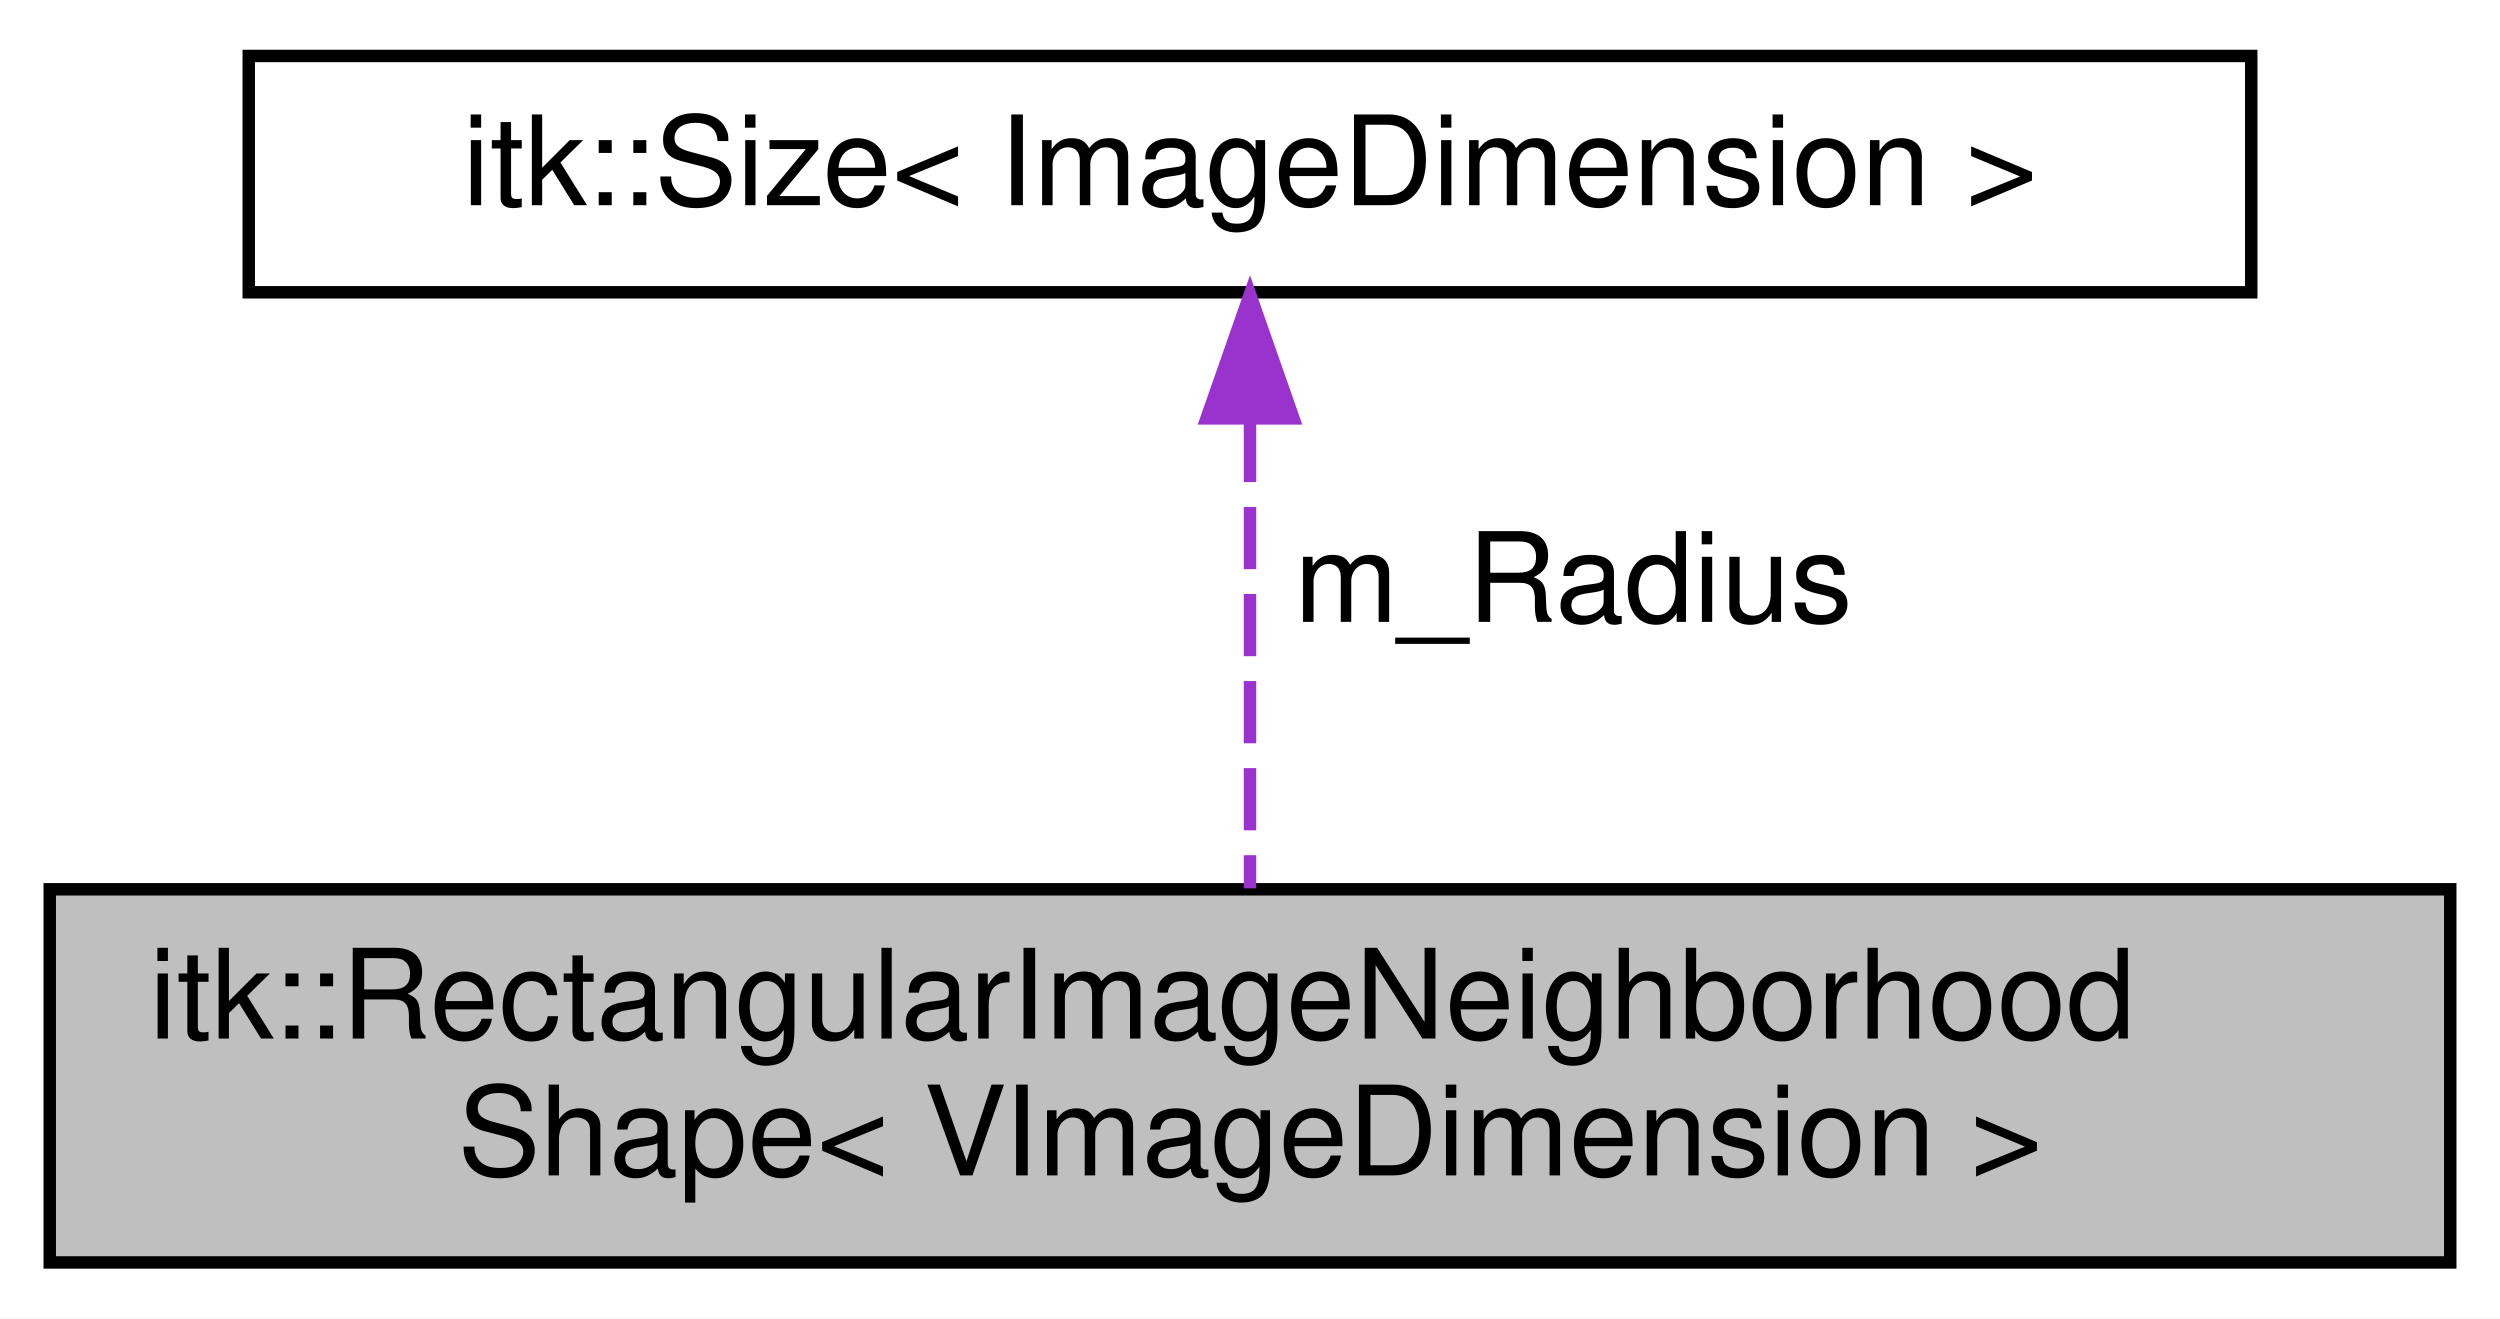
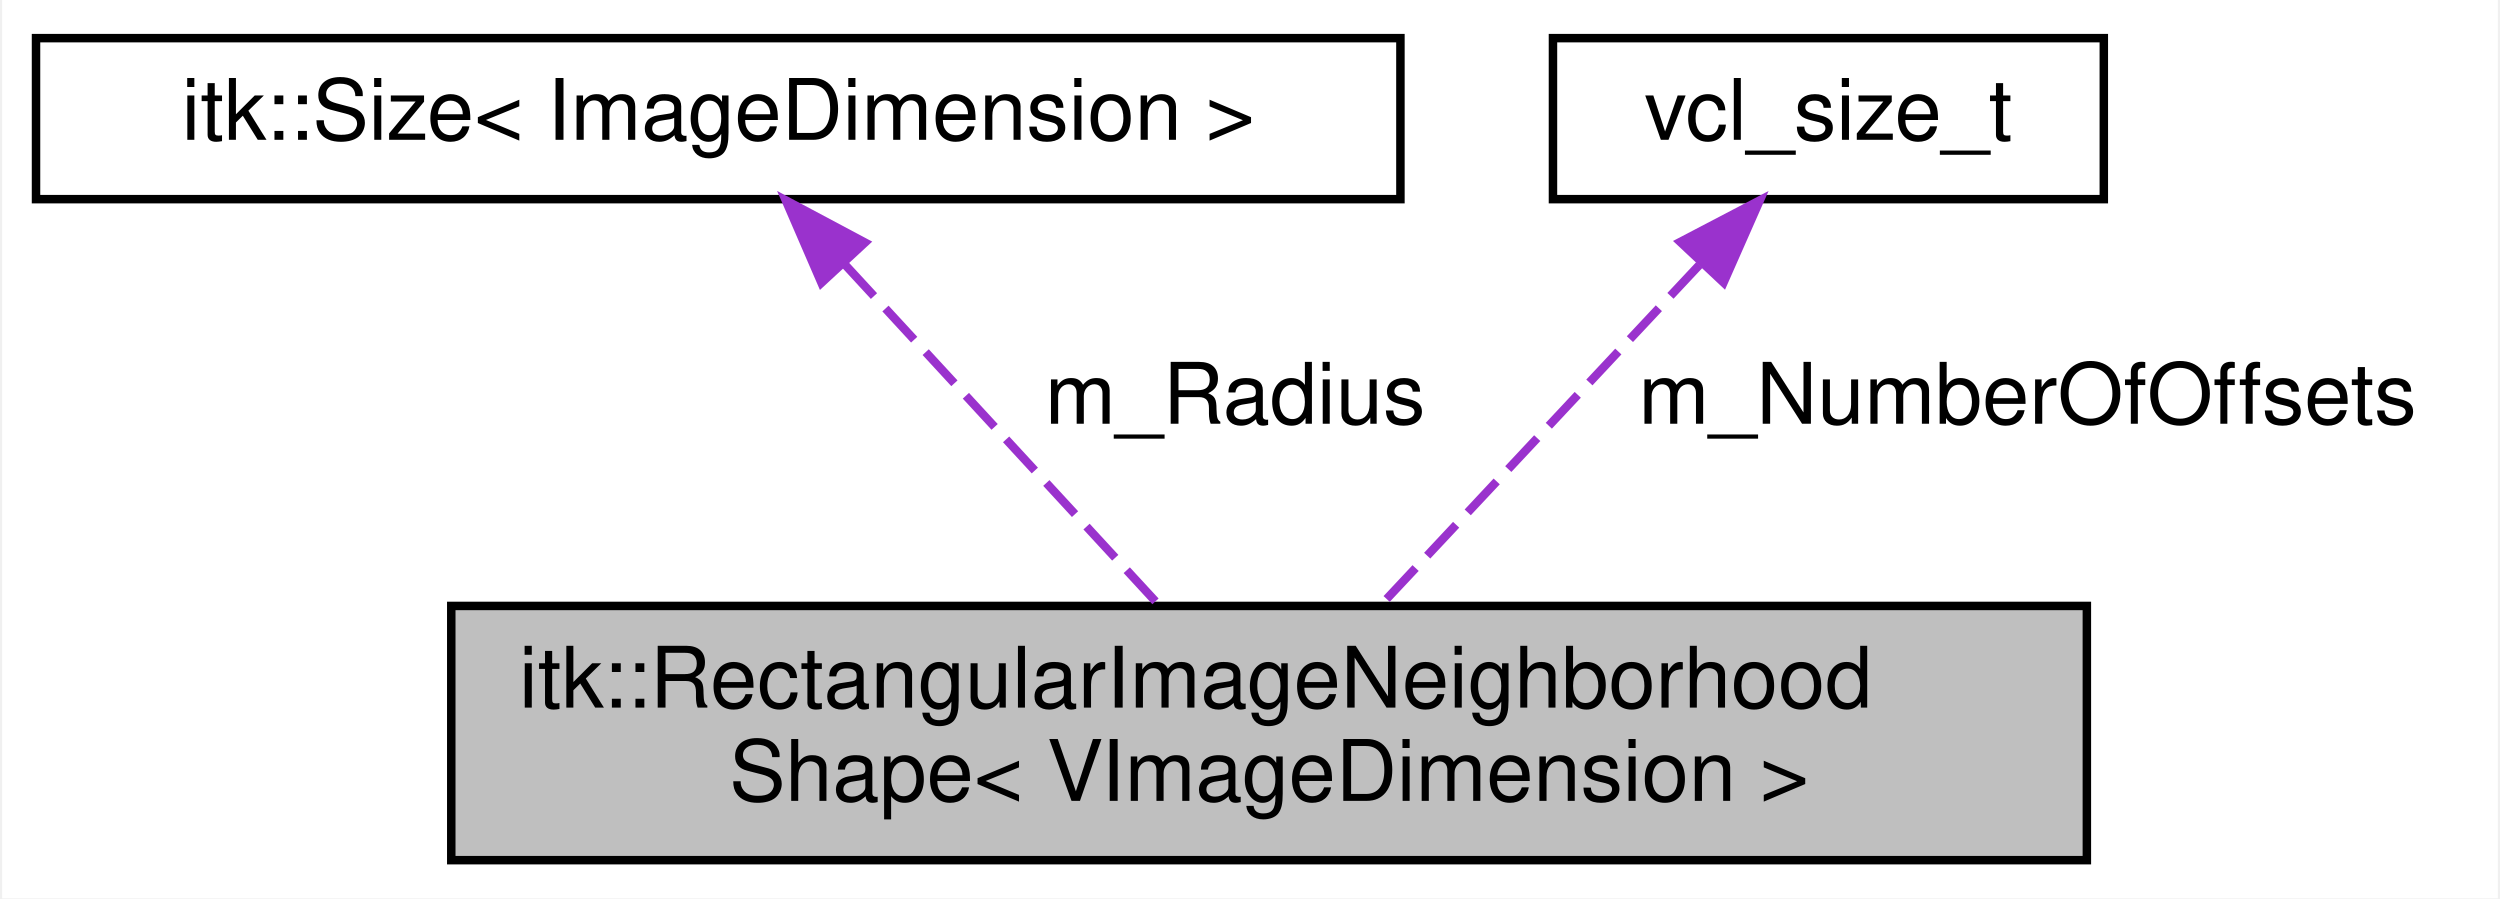
- <svg xmlns="http://www.w3.org/2000/svg" xmlns:xlink="http://www.w3.org/1999/xlink" width="201pt" height="106pt" viewBox="0.00 0.00 201.00 106.00">
+ <svg xmlns="http://www.w3.org/2000/svg" xmlns:xlink="http://www.w3.org/1999/xlink" width="295pt" height="106pt" viewBox="0.00 0.00 294.50 106.00">
  <g id="graph0" class="graph" transform="scale(1 1) rotate(0) translate(4 102)">
-     <polygon fill="white" stroke="transparent" points="-4,4 -4,-102 197,-102 197,4 -4,4" />
+     <polygon fill="white" stroke="transparent" points="-4,4 -4,-102 290.5,-102 290.5,4 -4,4" />
    <g id="node1" class="node">
      <g id="a_node1">
        <a xlink:title=" ">
-           <polygon fill="#bfbfbf" stroke="black" points="0,-0.5 0,-30.5 193,-30.5 193,-0.5 0,-0.5" />
-           <text text-anchor="start" x="8" y="-18.5" font-family="Helvetica,sans-Serif" font-size="10.00">itk::RectangularImageNeighborhood</text>
-           <text text-anchor="middle" x="96.5" y="-7.5" font-family="Helvetica,sans-Serif" font-size="10.00">Shape&lt; VImageDimension &gt;</text>
+           <polygon fill="#bfbfbf" stroke="black" points="49,-0.5 49,-30.5 242,-30.5 242,-0.5 49,-0.5" />
+           <text text-anchor="start" x="57" y="-18.5" font-family="Helvetica,sans-Serif" font-size="10.00">itk::RectangularImageNeighborhood</text>
+           <text text-anchor="middle" x="145.5" y="-7.5" font-family="Helvetica,sans-Serif" font-size="10.00">Shape&lt; VImageDimension &gt;</text>
        </a>
      </g>
    </g>
    <g id="node2" class="node">
      <g id="a_node2">
        <a xlink:href="structitk_1_1Size.html" target="_top" xlink:title=" ">
-           <polygon fill="white" stroke="black" points="16,-78.5 16,-97.5 177,-97.5 177,-78.5 16,-78.5" />
-           <text text-anchor="middle" x="96.5" y="-85.5" font-family="Helvetica,sans-Serif" font-size="10.00">itk::Size&lt; ImageDimension &gt;</text>
+           <polygon fill="white" stroke="black" points="0,-78.5 0,-97.5 161,-97.5 161,-78.5 0,-78.5" />
+           <text text-anchor="middle" x="80.5" y="-85.5" font-family="Helvetica,sans-Serif" font-size="10.00">itk::Size&lt; ImageDimension &gt;</text>
        </a>
      </g>
    </g>
    <g id="edge1" class="edge">
-       <path fill="none" stroke="#9a32cd" stroke-dasharray="5,2" d="M96.5,-68.24C96.5,-56.41 96.5,-41.38 96.5,-30.58" />
-       <polygon fill="#9a32cd" stroke="#9a32cd" points="93,-68.36 96.5,-78.36 100,-68.36 93,-68.36" />
-       <text text-anchor="middle" x="122.5" y="-52" font-family="Helvetica,sans-Serif" font-size="10.00"> m_Radius</text>
+       <path fill="none" stroke="#9a32cd" stroke-dasharray="5,2" d="M95.49,-70.74C106.69,-58.6 121.84,-42.16 132.52,-30.58" />
+       <polygon fill="#9a32cd" stroke="#9a32cd" points="92.68,-68.63 88.47,-78.36 97.82,-73.38 92.68,-68.63" />
+       <text text-anchor="middle" x="141.5" y="-52" font-family="Helvetica,sans-Serif" font-size="10.00"> m_Radius</text>
+     </g>
+     <g id="node3" class="node">
+       <g id="a_node3">
+         <a xlink:title=" ">
+           <polygon fill="white" stroke="black" points="179,-78.5 179,-97.5 244,-97.5 244,-78.5 179,-78.5" />
+           <text text-anchor="middle" x="211.5" y="-85.5" font-family="Helvetica,sans-Serif" font-size="10.00">vcl_size_t</text>
+         </a>
+       </g>
+     </g>
+     <g id="edge2" class="edge">
+       <path fill="none" stroke="#9a32cd" stroke-dasharray="5,2" d="M196.28,-70.74C184.91,-58.6 169.52,-42.16 158.68,-30.58" />
+       <polygon fill="#9a32cd" stroke="#9a32cd" points="194.02,-73.45 203.41,-78.36 199.13,-68.66 194.02,-73.45" />
+       <text text-anchor="middle" x="235" y="-52" font-family="Helvetica,sans-Serif" font-size="10.00"> m_NumberOfOffsets</text>
    </g>
  </g>
</svg>
